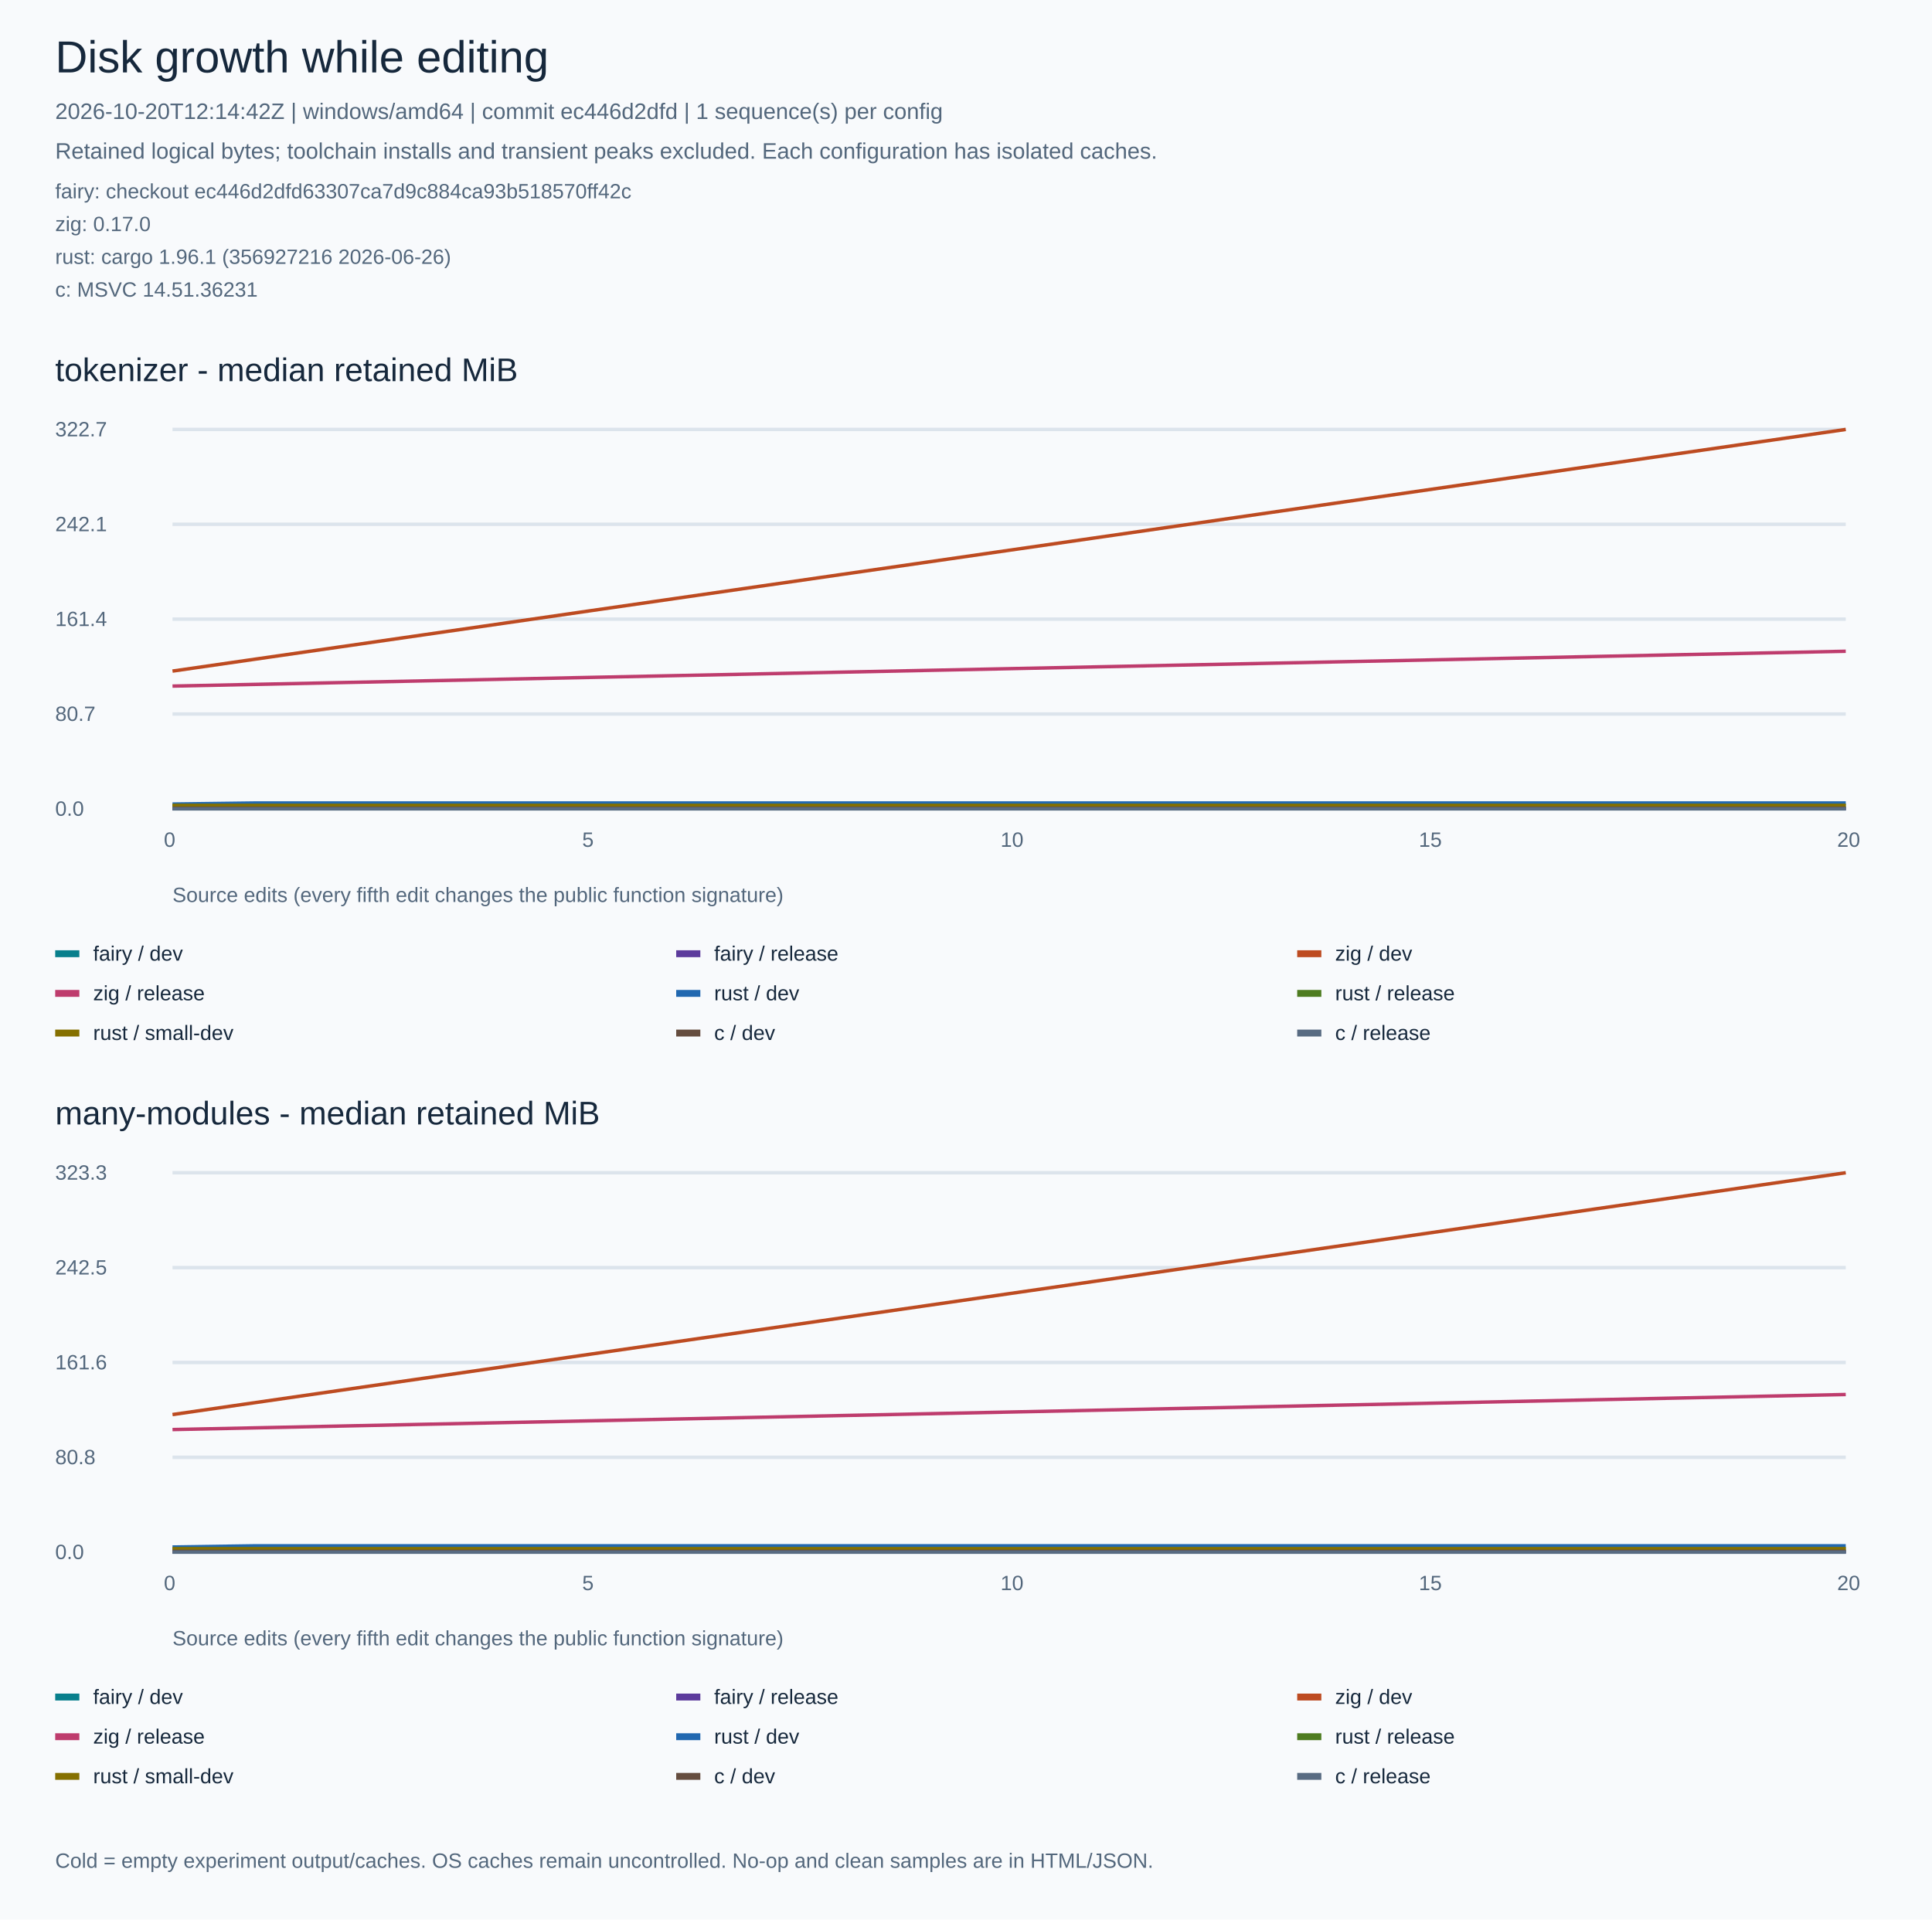
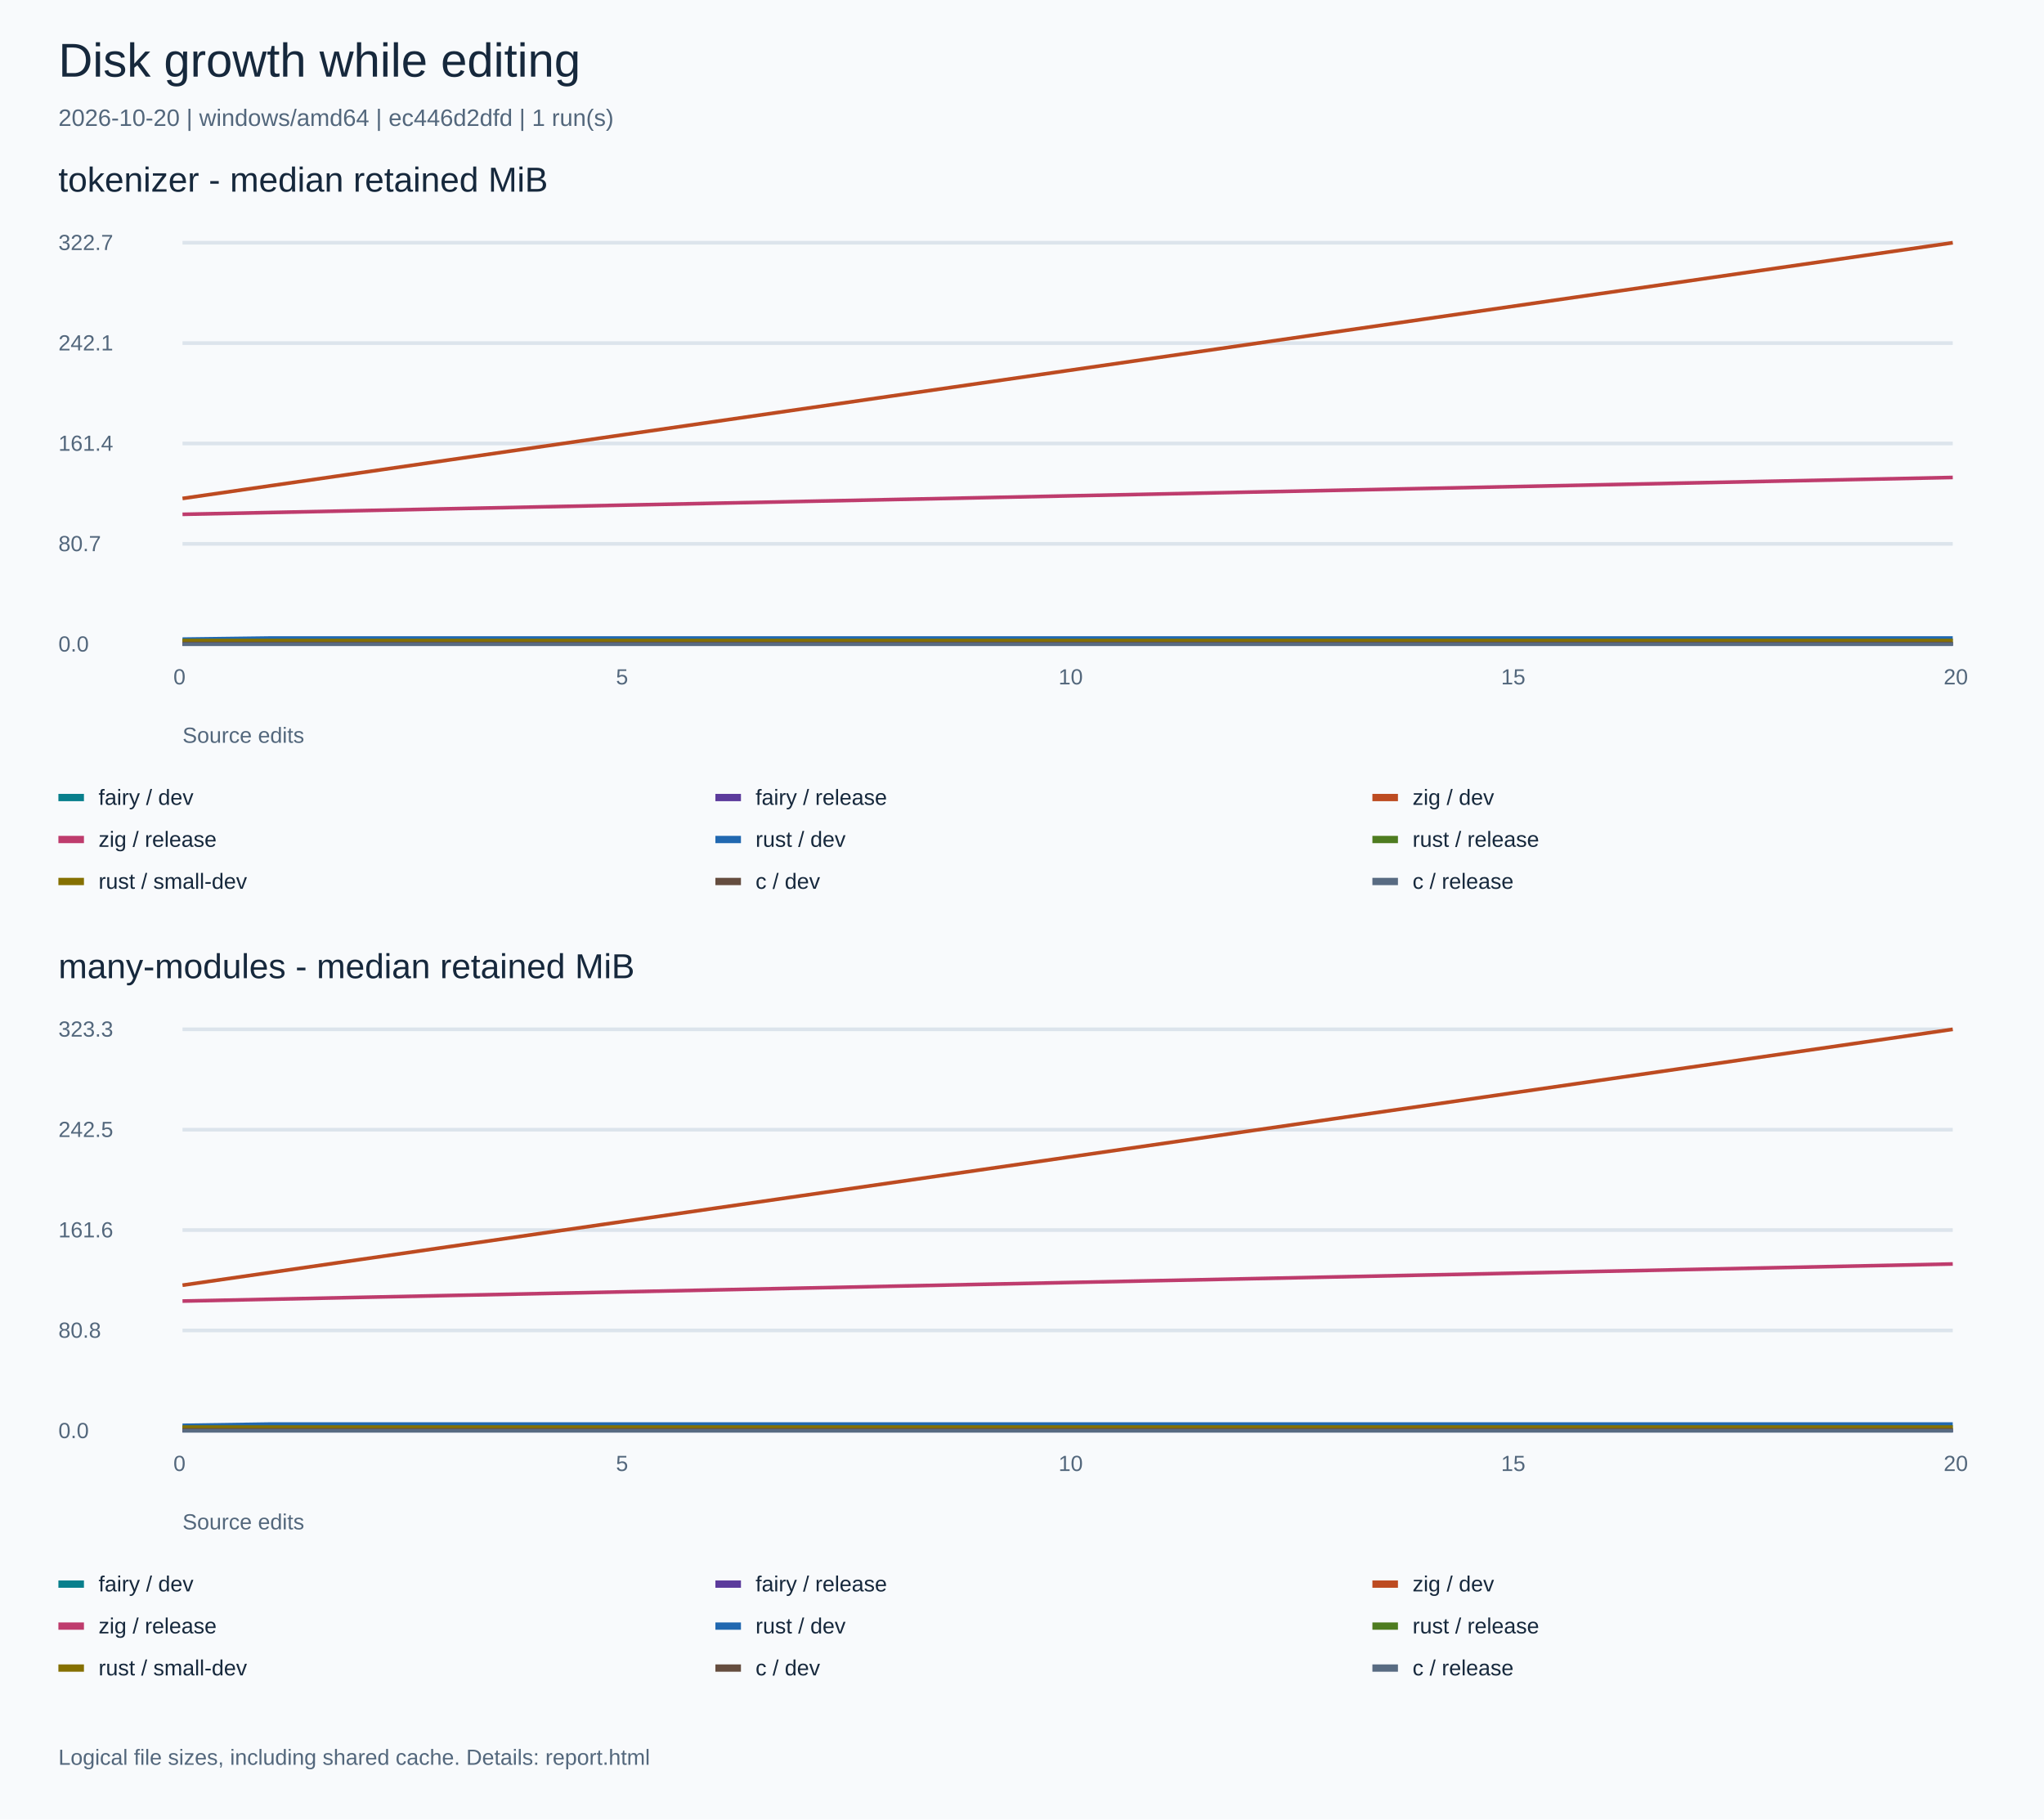
- <svg xmlns="http://www.w3.org/2000/svg" width="1120" height="1113" viewBox="0 0 1120 1113" role="img" aria-labelledby="chart-4a2fc688-title chart-4a2fc688-desc">
+ <svg xmlns="http://www.w3.org/2000/svg" width="1120" height="997" viewBox="0 0 1120 997" role="img" aria-labelledby="chart-4a2fc688-title chart-4a2fc688-desc">
  <rect width="100%" height="100%" fill="#f8fafc" />
  <text x="32.00" y="42.00" font-family="Arial,Helvetica,sans-serif" font-size="26" fill="#16283c">Disk growth while editing</text>
-   <text x="32.00" y="69.00" font-family="Arial,Helvetica,sans-serif" font-size="13" fill="#53677c">2026-10-20T12:14:42Z  |  windows/amd64  |  commit ec446d2dfd  |  1 sequence(s) per config</text>
-   <text x="32.00" y="92.00" font-family="Arial,Helvetica,sans-serif" font-size="13" fill="#53677c">Retained logical bytes; toolchain installs and transient peaks excluded. Each configuration has isolated caches.</text>
-   <text x="32.00" y="115.00" font-family="Arial,Helvetica,sans-serif" font-size="12" fill="#53677c">fairy: checkout ec446d2dfd63307ca7d9c884ca93b518570ff42c</text>
-   <text x="32.00" y="134.00" font-family="Arial,Helvetica,sans-serif" font-size="12" fill="#53677c">zig: 0.17.0</text>
-   <text x="32.00" y="153.00" font-family="Arial,Helvetica,sans-serif" font-size="12" fill="#53677c">rust: cargo 1.96.1 (356927216 2026-06-26)</text>
-   <text x="32.00" y="172.00" font-family="Arial,Helvetica,sans-serif" font-size="12" fill="#53677c">c: MSVC 14.51.36231</text>
-   <text x="32.00" y="221.00" font-family="Arial,Helvetica,sans-serif" font-size="19" fill="#16283c">tokenizer - median retained MiB</text>
-   <polyline fill="none" stroke="#dce4ec" stroke-width="2" points="100.00,469.00 1070.00,469.00 " />
-   <text x="32.00" y="473.00" font-family="Arial,Helvetica,sans-serif" font-size="12" fill="#53677c">0.0</text>
-   <polyline fill="none" stroke="#dce4ec" stroke-width="2" points="100.00,414.00 1070.00,414.00 " />
-   <text x="32.00" y="418.00" font-family="Arial,Helvetica,sans-serif" font-size="12" fill="#53677c">80.7</text>
-   <polyline fill="none" stroke="#dce4ec" stroke-width="2" points="100.00,359.00 1070.00,359.00 " />
-   <text x="32.00" y="363.00" font-family="Arial,Helvetica,sans-serif" font-size="12" fill="#53677c">161.4</text>
-   <polyline fill="none" stroke="#dce4ec" stroke-width="2" points="100.00,304.00 1070.00,304.00 " />
-   <text x="32.00" y="308.00" font-family="Arial,Helvetica,sans-serif" font-size="12" fill="#53677c">242.1</text>
-   <polyline fill="none" stroke="#dce4ec" stroke-width="2" points="100.00,249.00 1070.00,249.00 " />
-   <text x="32.00" y="253.00" font-family="Arial,Helvetica,sans-serif" font-size="12" fill="#53677c">322.7</text>
-   <text x="95.00" y="491.00" font-family="Arial,Helvetica,sans-serif" font-size="12" fill="#53677c">0</text>
-   <text x="337.50" y="491.00" font-family="Arial,Helvetica,sans-serif" font-size="12" fill="#53677c">5</text>
-   <text x="580.00" y="491.00" font-family="Arial,Helvetica,sans-serif" font-size="12" fill="#53677c">10</text>
-   <text x="822.50" y="491.00" font-family="Arial,Helvetica,sans-serif" font-size="12" fill="#53677c">15</text>
-   <text x="1065.00" y="491.00" font-family="Arial,Helvetica,sans-serif" font-size="12" fill="#53677c">20</text>
-   <polyline fill="none" stroke="#087f8c" stroke-width="2" points="100.00,468.89 148.50,468.89 197.00,468.89 245.50,468.89 294.00,468.89 342.50,468.89 391.00,468.89 439.50,468.89 488.00,468.89 536.50,468.89 585.00,468.89 633.50,468.89 682.00,468.89 730.50,468.89 779.00,468.89 827.50,468.89 876.00,468.89 924.50,468.89 973.00,468.89 1021.50,468.89 1070.00,468.89 " />
-   <polyline fill="none" stroke="#5c3b9c" stroke-width="2" points="100.00,468.92 148.50,468.92 197.00,468.92 245.50,468.92 294.00,468.92 342.50,468.92 391.00,468.92 439.50,468.92 488.00,468.92 536.50,468.92 585.00,468.92 633.50,468.92 682.00,468.92 730.50,468.92 779.00,468.92 827.50,468.92 876.00,468.92 924.50,468.92 973.00,468.92 1021.50,468.92 1070.00,468.92 " />
-   <polyline fill="none" stroke="#bd4b21" stroke-width="2" points="100.00,389.12 148.50,382.12 197.00,375.11 245.50,368.10 294.00,361.10 342.50,354.09 391.00,347.09 439.50,340.08 488.00,333.07 536.50,326.07 585.00,319.06 633.50,312.06 682.00,305.05 730.50,298.04 779.00,291.04 827.50,284.03 876.00,277.02 924.50,270.02 973.00,263.01 1021.50,256.01 1070.00,249.00 " />
-   <polyline fill="none" stroke="#be3c6d" stroke-width="2" points="100.00,397.82 148.50,396.81 197.00,395.80 245.50,394.79 294.00,393.78 342.50,392.77 391.00,391.76 439.50,390.75 488.00,389.74 536.50,388.73 585.00,387.72 633.50,386.71 682.00,385.70 730.50,384.69 779.00,383.68 827.50,382.67 876.00,381.66 924.50,380.65 973.00,379.64 1021.50,378.63 1070.00,377.62 " />
-   <polyline fill="none" stroke="#2168b0" stroke-width="2" points="100.00,466.22 148.50,465.60 197.00,465.60 245.50,465.60 294.00,465.60 342.50,465.60 391.00,465.60 439.50,465.60 488.00,465.60 536.50,465.60 585.00,465.60 633.50,465.60 682.00,465.60 730.50,465.60 779.00,465.60 827.50,465.60 876.00,465.60 924.50,465.60 973.00,465.60 1021.50,465.60 1070.00,465.60 " />
-   <polyline fill="none" stroke="#4e7c20" stroke-width="2" points="100.00,467.11 148.50,467.11 197.00,467.11 245.50,467.11 294.00,467.11 342.50,467.11 391.00,467.11 439.50,467.11 488.00,467.11 536.50,467.11 585.00,467.11 633.50,467.11 682.00,467.11 730.50,467.11 779.00,467.09 827.50,467.11 876.00,467.11 924.50,467.11 973.00,467.11 1021.50,467.11 1070.00,467.11 " />
-   <polyline fill="none" stroke="#857000" stroke-width="2" points="100.00,467.02 148.50,467.02 197.00,467.02 245.50,467.02 294.00,467.02 342.50,467.02 391.00,467.02 439.50,467.02 488.00,467.02 536.50,467.02 585.00,467.02 633.50,467.02 682.00,467.02 730.50,467.02 779.00,467.02 827.50,467.02 876.00,467.02 924.50,467.02 973.00,467.02 1021.50,467.02 1070.00,467.02 " />
-   <polyline fill="none" stroke="#654d3f" stroke-width="2" points="100.00,468.62 148.50,468.61 197.00,468.61 245.50,468.61 294.00,468.61 342.50,468.61 391.00,468.61 439.50,468.61 488.00,468.61 536.50,468.61 585.00,468.61 633.50,468.61 682.00,468.61 730.50,468.61 779.00,468.61 827.50,468.61 876.00,468.61 924.50,468.61 973.00,468.61 1021.50,468.61 1070.00,468.61 " />
-   <polyline fill="none" stroke="#586b82" stroke-width="2" points="100.00,468.99 148.50,468.99 197.00,468.99 245.50,468.99 294.00,468.99 342.50,468.99 391.00,468.99 439.50,468.99 488.00,468.99 536.50,468.99 585.00,468.99 633.50,468.99 682.00,468.99 730.50,468.99 779.00,468.99 827.50,468.99 876.00,468.99 924.50,468.99 973.00,468.99 1021.50,468.99 1070.00,468.99 " />
-   <text x="100.00" y="523.00" font-family="Arial,Helvetica,sans-serif" font-size="12" fill="#53677c">Source edits (every fifth edit changes the public function signature)</text>
-   <rect x="32.00" y="551.00" width="14.00" height="4.00" fill="#087f8c" />
-   <text x="54.00" y="557.00" font-family="Arial,Helvetica,sans-serif" font-size="12" fill="#16283c">fairy / dev</text>
-   <rect x="392.00" y="551.00" width="14.00" height="4.00" fill="#5c3b9c" />
-   <text x="414.00" y="557.00" font-family="Arial,Helvetica,sans-serif" font-size="12" fill="#16283c">fairy / release</text>
-   <rect x="752.00" y="551.00" width="14.00" height="4.00" fill="#bd4b21" />
-   <text x="774.00" y="557.00" font-family="Arial,Helvetica,sans-serif" font-size="12" fill="#16283c">zig / dev</text>
-   <rect x="32.00" y="574.00" width="14.00" height="4.00" fill="#be3c6d" />
-   <text x="54.00" y="580.00" font-family="Arial,Helvetica,sans-serif" font-size="12" fill="#16283c">zig / release</text>
-   <rect x="392.00" y="574.00" width="14.00" height="4.00" fill="#2168b0" />
-   <text x="414.00" y="580.00" font-family="Arial,Helvetica,sans-serif" font-size="12" fill="#16283c">rust / dev</text>
-   <rect x="752.00" y="574.00" width="14.00" height="4.00" fill="#4e7c20" />
-   <text x="774.00" y="580.00" font-family="Arial,Helvetica,sans-serif" font-size="12" fill="#16283c">rust / release</text>
-   <rect x="32.00" y="597.00" width="14.00" height="4.00" fill="#857000" />
-   <text x="54.00" y="603.00" font-family="Arial,Helvetica,sans-serif" font-size="12" fill="#16283c">rust / small-dev</text>
-   <rect x="392.00" y="597.00" width="14.00" height="4.00" fill="#654d3f" />
-   <text x="414.00" y="603.00" font-family="Arial,Helvetica,sans-serif" font-size="12" fill="#16283c">c / dev</text>
-   <rect x="752.00" y="597.00" width="14.00" height="4.00" fill="#586b82" />
-   <text x="774.00" y="603.00" font-family="Arial,Helvetica,sans-serif" font-size="12" fill="#16283c">c / release</text>
-   <text x="32.00" y="652.00" font-family="Arial,Helvetica,sans-serif" font-size="19" fill="#16283c">many-modules - median retained MiB</text>
-   <polyline fill="none" stroke="#dce4ec" stroke-width="2" points="100.00,900.00 1070.00,900.00 " />
-   <text x="32.00" y="904.00" font-family="Arial,Helvetica,sans-serif" font-size="12" fill="#53677c">0.0</text>
-   <polyline fill="none" stroke="#dce4ec" stroke-width="2" points="100.00,845.00 1070.00,845.00 " />
-   <text x="32.00" y="849.00" font-family="Arial,Helvetica,sans-serif" font-size="12" fill="#53677c">80.8</text>
-   <polyline fill="none" stroke="#dce4ec" stroke-width="2" points="100.00,790.00 1070.00,790.00 " />
-   <text x="32.00" y="794.00" font-family="Arial,Helvetica,sans-serif" font-size="12" fill="#53677c">161.6</text>
-   <polyline fill="none" stroke="#dce4ec" stroke-width="2" points="100.00,735.00 1070.00,735.00 " />
-   <text x="32.00" y="739.00" font-family="Arial,Helvetica,sans-serif" font-size="12" fill="#53677c">242.5</text>
-   <polyline fill="none" stroke="#dce4ec" stroke-width="2" points="100.00,680.00 1070.00,680.00 " />
-   <text x="32.00" y="684.00" font-family="Arial,Helvetica,sans-serif" font-size="12" fill="#53677c">323.3</text>
-   <text x="95.00" y="922.00" font-family="Arial,Helvetica,sans-serif" font-size="12" fill="#53677c">0</text>
-   <text x="337.50" y="922.00" font-family="Arial,Helvetica,sans-serif" font-size="12" fill="#53677c">5</text>
-   <text x="580.00" y="922.00" font-family="Arial,Helvetica,sans-serif" font-size="12" fill="#53677c">10</text>
-   <text x="822.50" y="922.00" font-family="Arial,Helvetica,sans-serif" font-size="12" fill="#53677c">15</text>
-   <text x="1065.00" y="922.00" font-family="Arial,Helvetica,sans-serif" font-size="12" fill="#53677c">20</text>
-   <polyline fill="none" stroke="#087f8c" stroke-width="2" points="100.00,899.89 148.50,899.89 197.00,899.89 245.50,899.89 294.00,899.89 342.50,899.89 391.00,899.89 439.50,899.89 488.00,899.89 536.50,899.89 585.00,899.89 633.50,899.89 682.00,899.89 730.50,899.89 779.00,899.89 827.50,899.89 876.00,899.89 924.50,899.89 973.00,899.89 1021.50,899.89 1070.00,899.89 " />
-   <polyline fill="none" stroke="#5c3b9c" stroke-width="2" points="100.00,899.91 148.50,899.91 197.00,899.91 245.50,899.91 294.00,899.91 342.50,899.91 391.00,899.91 439.50,899.91 488.00,899.91 536.50,899.91 585.00,899.91 633.50,899.91 682.00,899.91 730.50,899.91 779.00,899.91 827.50,899.91 876.00,899.91 924.50,899.91 973.00,899.91 1021.50,899.91 1070.00,899.91 " />
-   <polyline fill="none" stroke="#bd4b21" stroke-width="2" points="100.00,820.21 148.50,813.20 197.00,806.19 245.50,799.18 294.00,792.17 342.50,785.16 391.00,778.15 439.50,771.14 488.00,764.13 536.50,757.12 585.00,750.11 633.50,743.10 682.00,736.09 730.50,729.07 779.00,722.06 827.50,715.05 876.00,708.04 924.50,701.03 973.00,694.02 1021.50,687.01 1070.00,680.00 " />
-   <polyline fill="none" stroke="#be3c6d" stroke-width="2" points="100.00,828.91 148.50,827.90 197.00,826.88 245.50,825.86 294.00,824.85 342.50,823.83 391.00,822.81 439.50,821.80 488.00,820.78 536.50,819.76 585.00,818.75 633.50,817.73 682.00,816.71 730.50,815.70 779.00,814.68 827.50,813.67 876.00,812.65 924.50,811.63 973.00,810.62 1021.50,809.60 1070.00,808.58 " />
-   <polyline fill="none" stroke="#2168b0" stroke-width="2" points="100.00,897.01 148.50,896.30 197.00,896.31 245.50,896.31 294.00,896.31 342.50,896.30 391.00,896.30 439.50,896.30 488.00,896.30 536.50,896.30 585.00,896.30 633.50,896.30 682.00,896.30 730.50,896.30 779.00,896.30 827.50,896.30 876.00,896.30 924.50,896.30 973.00,896.30 1021.50,896.30 1070.00,896.30 " />
-   <polyline fill="none" stroke="#4e7c20" stroke-width="2" points="100.00,898.10 148.50,898.10 197.00,898.10 245.50,898.10 294.00,898.10 342.50,898.10 391.00,898.10 439.50,898.10 488.00,898.10 536.50,898.10 585.00,898.10 633.50,898.10 682.00,898.10 730.50,898.10 779.00,898.10 827.50,898.10 876.00,898.10 924.50,898.10 973.00,898.09 1021.50,898.10 1070.00,898.10 " />
-   <polyline fill="none" stroke="#857000" stroke-width="2" points="100.00,898.01 148.50,898.01 197.00,898.01 245.50,898.01 294.00,898.01 342.50,898.01 391.00,898.01 439.50,898.01 488.00,898.01 536.50,898.01 585.00,898.01 633.50,898.01 682.00,898.01 730.50,898.01 779.00,898.01 827.50,898.01 876.00,898.01 924.50,898.01 973.00,898.01 1021.50,898.01 1070.00,898.01 " />
-   <polyline fill="none" stroke="#654d3f" stroke-width="2" points="100.00,899.55 148.50,899.54 197.00,899.54 245.50,899.54 294.00,899.54 342.50,899.54 391.00,899.54 439.50,899.54 488.00,899.54 536.50,899.54 585.00,899.54 633.50,899.54 682.00,899.54 730.50,899.54 779.00,899.54 827.50,899.54 876.00,899.54 924.50,899.54 973.00,899.54 1021.50,899.54 1070.00,899.54 " />
-   <polyline fill="none" stroke="#586b82" stroke-width="2" points="100.00,899.98 148.50,899.98 197.00,899.98 245.50,899.98 294.00,899.98 342.50,899.98 391.00,899.98 439.50,899.98 488.00,899.98 536.50,899.98 585.00,899.98 633.50,899.98 682.00,899.98 730.50,899.98 779.00,899.98 827.50,899.98 876.00,899.98 924.50,899.98 973.00,899.98 1021.50,899.98 1070.00,899.98 " />
-   <text x="100.00" y="954.00" font-family="Arial,Helvetica,sans-serif" font-size="12" fill="#53677c">Source edits (every fifth edit changes the public function signature)</text>
-   <rect x="32.00" y="982.00" width="14.00" height="4.00" fill="#087f8c" />
-   <text x="54.00" y="988.00" font-family="Arial,Helvetica,sans-serif" font-size="12" fill="#16283c">fairy / dev</text>
-   <rect x="392.00" y="982.00" width="14.00" height="4.00" fill="#5c3b9c" />
-   <text x="414.00" y="988.00" font-family="Arial,Helvetica,sans-serif" font-size="12" fill="#16283c">fairy / release</text>
-   <rect x="752.00" y="982.00" width="14.00" height="4.00" fill="#bd4b21" />
-   <text x="774.00" y="988.00" font-family="Arial,Helvetica,sans-serif" font-size="12" fill="#16283c">zig / dev</text>
-   <rect x="32.00" y="1005.00" width="14.00" height="4.00" fill="#be3c6d" />
-   <text x="54.00" y="1011.00" font-family="Arial,Helvetica,sans-serif" font-size="12" fill="#16283c">zig / release</text>
-   <rect x="392.00" y="1005.00" width="14.00" height="4.00" fill="#2168b0" />
-   <text x="414.00" y="1011.00" font-family="Arial,Helvetica,sans-serif" font-size="12" fill="#16283c">rust / dev</text>
-   <rect x="752.00" y="1005.00" width="14.00" height="4.00" fill="#4e7c20" />
-   <text x="774.00" y="1011.00" font-family="Arial,Helvetica,sans-serif" font-size="12" fill="#16283c">rust / release</text>
-   <rect x="32.00" y="1028.00" width="14.00" height="4.00" fill="#857000" />
-   <text x="54.00" y="1034.00" font-family="Arial,Helvetica,sans-serif" font-size="12" fill="#16283c">rust / small-dev</text>
-   <rect x="392.00" y="1028.00" width="14.00" height="4.00" fill="#654d3f" />
-   <text x="414.00" y="1034.00" font-family="Arial,Helvetica,sans-serif" font-size="12" fill="#16283c">c / dev</text>
-   <rect x="752.00" y="1028.00" width="14.00" height="4.00" fill="#586b82" />
-   <text x="774.00" y="1034.00" font-family="Arial,Helvetica,sans-serif" font-size="12" fill="#16283c">c / release</text>
-   <text x="32.00" y="1083.00" font-family="Arial,Helvetica,sans-serif" font-size="12" fill="#53677c">Cold = empty experiment output/caches. OS caches remain uncontrolled. No-op and clean samples are in HTML/JSON.</text>
+   <text x="32.00" y="69.00" font-family="Arial,Helvetica,sans-serif" font-size="13" fill="#53677c">2026-10-20 | windows/amd64 | ec446d2dfd | 1 run(s)</text>
+   <text x="32.00" y="105.00" font-family="Arial,Helvetica,sans-serif" font-size="19" fill="#16283c">tokenizer - median retained MiB</text>
+   <polyline fill="none" stroke="#dce4ec" stroke-width="2" points="100.00,353.00 1070.00,353.00 " />
+   <text x="32.00" y="357.00" font-family="Arial,Helvetica,sans-serif" font-size="12" fill="#53677c">0.0</text>
+   <polyline fill="none" stroke="#dce4ec" stroke-width="2" points="100.00,298.00 1070.00,298.00 " />
+   <text x="32.00" y="302.00" font-family="Arial,Helvetica,sans-serif" font-size="12" fill="#53677c">80.7</text>
+   <polyline fill="none" stroke="#dce4ec" stroke-width="2" points="100.00,243.00 1070.00,243.00 " />
+   <text x="32.00" y="247.00" font-family="Arial,Helvetica,sans-serif" font-size="12" fill="#53677c">161.4</text>
+   <polyline fill="none" stroke="#dce4ec" stroke-width="2" points="100.00,188.00 1070.00,188.00 " />
+   <text x="32.00" y="192.00" font-family="Arial,Helvetica,sans-serif" font-size="12" fill="#53677c">242.1</text>
+   <polyline fill="none" stroke="#dce4ec" stroke-width="2" points="100.00,133.00 1070.00,133.00 " />
+   <text x="32.00" y="137.00" font-family="Arial,Helvetica,sans-serif" font-size="12" fill="#53677c">322.7</text>
+   <text x="95.00" y="375.00" font-family="Arial,Helvetica,sans-serif" font-size="12" fill="#53677c">0</text>
+   <text x="337.50" y="375.00" font-family="Arial,Helvetica,sans-serif" font-size="12" fill="#53677c">5</text>
+   <text x="580.00" y="375.00" font-family="Arial,Helvetica,sans-serif" font-size="12" fill="#53677c">10</text>
+   <text x="822.50" y="375.00" font-family="Arial,Helvetica,sans-serif" font-size="12" fill="#53677c">15</text>
+   <text x="1065.00" y="375.00" font-family="Arial,Helvetica,sans-serif" font-size="12" fill="#53677c">20</text>
+   <polyline fill="none" stroke="#087f8c" stroke-width="2" points="100.00,352.89 148.50,352.89 197.00,352.89 245.50,352.89 294.00,352.89 342.50,352.89 391.00,352.89 439.50,352.89 488.00,352.89 536.50,352.89 585.00,352.89 633.50,352.89 682.00,352.89 730.50,352.89 779.00,352.89 827.50,352.89 876.00,352.89 924.50,352.89 973.00,352.89 1021.50,352.89 1070.00,352.89 " />
+   <polyline fill="none" stroke="#5c3b9c" stroke-width="2" points="100.00,352.92 148.50,352.92 197.00,352.92 245.50,352.92 294.00,352.92 342.50,352.92 391.00,352.92 439.50,352.92 488.00,352.92 536.50,352.92 585.00,352.92 633.50,352.92 682.00,352.92 730.50,352.92 779.00,352.92 827.50,352.92 876.00,352.92 924.50,352.92 973.00,352.92 1021.50,352.92 1070.00,352.92 " />
+   <polyline fill="none" stroke="#bd4b21" stroke-width="2" points="100.00,273.12 148.50,266.12 197.00,259.11 245.50,252.10 294.00,245.10 342.50,238.09 391.00,231.09 439.50,224.08 488.00,217.07 536.50,210.07 585.00,203.06 633.50,196.06 682.00,189.05 730.50,182.04 779.00,175.04 827.50,168.03 876.00,161.02 924.50,154.02 973.00,147.01 1021.50,140.01 1070.00,133.00 " />
+   <polyline fill="none" stroke="#be3c6d" stroke-width="2" points="100.00,281.82 148.50,280.81 197.00,279.80 245.50,278.79 294.00,277.78 342.50,276.77 391.00,275.76 439.50,274.75 488.00,273.74 536.50,272.73 585.00,271.72 633.50,270.71 682.00,269.70 730.50,268.69 779.00,267.68 827.50,266.67 876.00,265.66 924.50,264.65 973.00,263.64 1021.50,262.63 1070.00,261.62 " />
+   <polyline fill="none" stroke="#2168b0" stroke-width="2" points="100.00,350.22 148.50,349.60 197.00,349.60 245.50,349.60 294.00,349.60 342.50,349.60 391.00,349.60 439.50,349.60 488.00,349.60 536.50,349.60 585.00,349.60 633.50,349.60 682.00,349.60 730.50,349.60 779.00,349.60 827.50,349.60 876.00,349.60 924.50,349.60 973.00,349.60 1021.50,349.60 1070.00,349.60 " />
+   <polyline fill="none" stroke="#4e7c20" stroke-width="2" points="100.00,351.11 148.50,351.11 197.00,351.11 245.50,351.11 294.00,351.11 342.50,351.11 391.00,351.11 439.50,351.11 488.00,351.11 536.50,351.11 585.00,351.11 633.50,351.11 682.00,351.11 730.50,351.11 779.00,351.09 827.50,351.11 876.00,351.11 924.50,351.11 973.00,351.11 1021.50,351.11 1070.00,351.11 " />
+   <polyline fill="none" stroke="#857000" stroke-width="2" points="100.00,351.02 148.50,351.02 197.00,351.02 245.50,351.02 294.00,351.02 342.50,351.02 391.00,351.02 439.50,351.02 488.00,351.02 536.50,351.02 585.00,351.02 633.50,351.02 682.00,351.02 730.50,351.02 779.00,351.02 827.50,351.02 876.00,351.02 924.50,351.02 973.00,351.02 1021.50,351.02 1070.00,351.02 " />
+   <polyline fill="none" stroke="#654d3f" stroke-width="2" points="100.00,352.62 148.50,352.61 197.00,352.61 245.50,352.61 294.00,352.61 342.50,352.61 391.00,352.61 439.50,352.61 488.00,352.61 536.50,352.61 585.00,352.61 633.50,352.61 682.00,352.61 730.50,352.61 779.00,352.61 827.50,352.61 876.00,352.61 924.50,352.61 973.00,352.61 1021.50,352.61 1070.00,352.61 " />
+   <polyline fill="none" stroke="#586b82" stroke-width="2" points="100.00,352.99 148.50,352.99 197.00,352.99 245.50,352.99 294.00,352.99 342.50,352.99 391.00,352.99 439.50,352.99 488.00,352.99 536.50,352.99 585.00,352.99 633.50,352.99 682.00,352.99 730.50,352.99 779.00,352.99 827.50,352.99 876.00,352.99 924.50,352.99 973.00,352.99 1021.50,352.99 1070.00,352.99 " />
+   <text x="100.00" y="407.00" font-family="Arial,Helvetica,sans-serif" font-size="12" fill="#53677c">Source edits</text>
+   <rect x="32.00" y="435.00" width="14.00" height="4.00" fill="#087f8c" />
+   <text x="54.00" y="441.00" font-family="Arial,Helvetica,sans-serif" font-size="12" fill="#16283c">fairy / dev</text>
+   <rect x="392.00" y="435.00" width="14.00" height="4.00" fill="#5c3b9c" />
+   <text x="414.00" y="441.00" font-family="Arial,Helvetica,sans-serif" font-size="12" fill="#16283c">fairy / release</text>
+   <rect x="752.00" y="435.00" width="14.00" height="4.00" fill="#bd4b21" />
+   <text x="774.00" y="441.00" font-family="Arial,Helvetica,sans-serif" font-size="12" fill="#16283c">zig / dev</text>
+   <rect x="32.00" y="458.00" width="14.00" height="4.00" fill="#be3c6d" />
+   <text x="54.00" y="464.00" font-family="Arial,Helvetica,sans-serif" font-size="12" fill="#16283c">zig / release</text>
+   <rect x="392.00" y="458.00" width="14.00" height="4.00" fill="#2168b0" />
+   <text x="414.00" y="464.00" font-family="Arial,Helvetica,sans-serif" font-size="12" fill="#16283c">rust / dev</text>
+   <rect x="752.00" y="458.00" width="14.00" height="4.00" fill="#4e7c20" />
+   <text x="774.00" y="464.00" font-family="Arial,Helvetica,sans-serif" font-size="12" fill="#16283c">rust / release</text>
+   <rect x="32.00" y="481.00" width="14.00" height="4.00" fill="#857000" />
+   <text x="54.00" y="487.00" font-family="Arial,Helvetica,sans-serif" font-size="12" fill="#16283c">rust / small-dev</text>
+   <rect x="392.00" y="481.00" width="14.00" height="4.00" fill="#654d3f" />
+   <text x="414.00" y="487.00" font-family="Arial,Helvetica,sans-serif" font-size="12" fill="#16283c">c / dev</text>
+   <rect x="752.00" y="481.00" width="14.00" height="4.00" fill="#586b82" />
+   <text x="774.00" y="487.00" font-family="Arial,Helvetica,sans-serif" font-size="12" fill="#16283c">c / release</text>
+   <text x="32.00" y="536.00" font-family="Arial,Helvetica,sans-serif" font-size="19" fill="#16283c">many-modules - median retained MiB</text>
+   <polyline fill="none" stroke="#dce4ec" stroke-width="2" points="100.00,784.00 1070.00,784.00 " />
+   <text x="32.00" y="788.00" font-family="Arial,Helvetica,sans-serif" font-size="12" fill="#53677c">0.0</text>
+   <polyline fill="none" stroke="#dce4ec" stroke-width="2" points="100.00,729.00 1070.00,729.00 " />
+   <text x="32.00" y="733.00" font-family="Arial,Helvetica,sans-serif" font-size="12" fill="#53677c">80.8</text>
+   <polyline fill="none" stroke="#dce4ec" stroke-width="2" points="100.00,674.00 1070.00,674.00 " />
+   <text x="32.00" y="678.00" font-family="Arial,Helvetica,sans-serif" font-size="12" fill="#53677c">161.6</text>
+   <polyline fill="none" stroke="#dce4ec" stroke-width="2" points="100.00,619.00 1070.00,619.00 " />
+   <text x="32.00" y="623.00" font-family="Arial,Helvetica,sans-serif" font-size="12" fill="#53677c">242.5</text>
+   <polyline fill="none" stroke="#dce4ec" stroke-width="2" points="100.00,564.00 1070.00,564.00 " />
+   <text x="32.00" y="568.00" font-family="Arial,Helvetica,sans-serif" font-size="12" fill="#53677c">323.3</text>
+   <text x="95.00" y="806.00" font-family="Arial,Helvetica,sans-serif" font-size="12" fill="#53677c">0</text>
+   <text x="337.50" y="806.00" font-family="Arial,Helvetica,sans-serif" font-size="12" fill="#53677c">5</text>
+   <text x="580.00" y="806.00" font-family="Arial,Helvetica,sans-serif" font-size="12" fill="#53677c">10</text>
+   <text x="822.50" y="806.00" font-family="Arial,Helvetica,sans-serif" font-size="12" fill="#53677c">15</text>
+   <text x="1065.00" y="806.00" font-family="Arial,Helvetica,sans-serif" font-size="12" fill="#53677c">20</text>
+   <polyline fill="none" stroke="#087f8c" stroke-width="2" points="100.00,783.89 148.50,783.89 197.00,783.89 245.50,783.89 294.00,783.89 342.50,783.89 391.00,783.89 439.50,783.89 488.00,783.89 536.50,783.89 585.00,783.89 633.50,783.89 682.00,783.89 730.50,783.89 779.00,783.89 827.50,783.89 876.00,783.89 924.50,783.89 973.00,783.89 1021.50,783.89 1070.00,783.89 " />
+   <polyline fill="none" stroke="#5c3b9c" stroke-width="2" points="100.00,783.91 148.50,783.91 197.00,783.91 245.50,783.91 294.00,783.91 342.50,783.91 391.00,783.91 439.50,783.91 488.00,783.91 536.50,783.91 585.00,783.91 633.50,783.91 682.00,783.91 730.50,783.91 779.00,783.91 827.50,783.91 876.00,783.91 924.50,783.91 973.00,783.91 1021.50,783.91 1070.00,783.91 " />
+   <polyline fill="none" stroke="#bd4b21" stroke-width="2" points="100.00,704.21 148.50,697.20 197.00,690.19 245.50,683.18 294.00,676.17 342.50,669.16 391.00,662.15 439.50,655.14 488.00,648.13 536.50,641.12 585.00,634.11 633.50,627.10 682.00,620.09 730.50,613.07 779.00,606.06 827.50,599.05 876.00,592.04 924.50,585.03 973.00,578.02 1021.50,571.01 1070.00,564.00 " />
+   <polyline fill="none" stroke="#be3c6d" stroke-width="2" points="100.00,712.91 148.50,711.90 197.00,710.88 245.50,709.86 294.00,708.85 342.50,707.83 391.00,706.81 439.50,705.80 488.00,704.78 536.50,703.76 585.00,702.75 633.50,701.73 682.00,700.71 730.50,699.70 779.00,698.68 827.50,697.67 876.00,696.65 924.50,695.63 973.00,694.62 1021.50,693.60 1070.00,692.58 " />
+   <polyline fill="none" stroke="#2168b0" stroke-width="2" points="100.00,781.01 148.50,780.30 197.00,780.31 245.50,780.31 294.00,780.31 342.50,780.30 391.00,780.30 439.50,780.30 488.00,780.30 536.50,780.30 585.00,780.30 633.50,780.30 682.00,780.30 730.50,780.30 779.00,780.30 827.50,780.30 876.00,780.30 924.50,780.30 973.00,780.30 1021.50,780.30 1070.00,780.30 " />
+   <polyline fill="none" stroke="#4e7c20" stroke-width="2" points="100.00,782.10 148.50,782.10 197.00,782.10 245.50,782.10 294.00,782.10 342.50,782.10 391.00,782.10 439.50,782.10 488.00,782.10 536.50,782.10 585.00,782.10 633.50,782.10 682.00,782.10 730.50,782.10 779.00,782.10 827.50,782.10 876.00,782.10 924.50,782.10 973.00,782.09 1021.50,782.10 1070.00,782.10 " />
+   <polyline fill="none" stroke="#857000" stroke-width="2" points="100.00,782.01 148.50,782.01 197.00,782.01 245.50,782.01 294.00,782.01 342.50,782.01 391.00,782.01 439.50,782.01 488.00,782.01 536.50,782.01 585.00,782.01 633.50,782.01 682.00,782.01 730.50,782.01 779.00,782.01 827.50,782.01 876.00,782.01 924.50,782.01 973.00,782.01 1021.50,782.01 1070.00,782.01 " />
+   <polyline fill="none" stroke="#654d3f" stroke-width="2" points="100.00,783.55 148.50,783.54 197.00,783.54 245.50,783.54 294.00,783.54 342.50,783.54 391.00,783.54 439.50,783.54 488.00,783.54 536.50,783.54 585.00,783.54 633.50,783.54 682.00,783.54 730.50,783.54 779.00,783.54 827.50,783.54 876.00,783.54 924.50,783.54 973.00,783.54 1021.50,783.54 1070.00,783.54 " />
+   <polyline fill="none" stroke="#586b82" stroke-width="2" points="100.00,783.98 148.50,783.98 197.00,783.98 245.50,783.98 294.00,783.98 342.50,783.98 391.00,783.98 439.50,783.98 488.00,783.98 536.50,783.98 585.00,783.98 633.50,783.98 682.00,783.98 730.50,783.98 779.00,783.98 827.50,783.98 876.00,783.98 924.50,783.98 973.00,783.98 1021.50,783.98 1070.00,783.98 " />
+   <text x="100.00" y="838.00" font-family="Arial,Helvetica,sans-serif" font-size="12" fill="#53677c">Source edits</text>
+   <rect x="32.00" y="866.00" width="14.00" height="4.00" fill="#087f8c" />
+   <text x="54.00" y="872.00" font-family="Arial,Helvetica,sans-serif" font-size="12" fill="#16283c">fairy / dev</text>
+   <rect x="392.00" y="866.00" width="14.00" height="4.00" fill="#5c3b9c" />
+   <text x="414.00" y="872.00" font-family="Arial,Helvetica,sans-serif" font-size="12" fill="#16283c">fairy / release</text>
+   <rect x="752.00" y="866.00" width="14.00" height="4.00" fill="#bd4b21" />
+   <text x="774.00" y="872.00" font-family="Arial,Helvetica,sans-serif" font-size="12" fill="#16283c">zig / dev</text>
+   <rect x="32.00" y="889.00" width="14.00" height="4.00" fill="#be3c6d" />
+   <text x="54.00" y="895.00" font-family="Arial,Helvetica,sans-serif" font-size="12" fill="#16283c">zig / release</text>
+   <rect x="392.00" y="889.00" width="14.00" height="4.00" fill="#2168b0" />
+   <text x="414.00" y="895.00" font-family="Arial,Helvetica,sans-serif" font-size="12" fill="#16283c">rust / dev</text>
+   <rect x="752.00" y="889.00" width="14.00" height="4.00" fill="#4e7c20" />
+   <text x="774.00" y="895.00" font-family="Arial,Helvetica,sans-serif" font-size="12" fill="#16283c">rust / release</text>
+   <rect x="32.00" y="912.00" width="14.00" height="4.00" fill="#857000" />
+   <text x="54.00" y="918.00" font-family="Arial,Helvetica,sans-serif" font-size="12" fill="#16283c">rust / small-dev</text>
+   <rect x="392.00" y="912.00" width="14.00" height="4.00" fill="#654d3f" />
+   <text x="414.00" y="918.00" font-family="Arial,Helvetica,sans-serif" font-size="12" fill="#16283c">c / dev</text>
+   <rect x="752.00" y="912.00" width="14.00" height="4.00" fill="#586b82" />
+   <text x="774.00" y="918.00" font-family="Arial,Helvetica,sans-serif" font-size="12" fill="#16283c">c / release</text>
+   <text x="32.00" y="967.00" font-family="Arial,Helvetica,sans-serif" font-size="12" fill="#53677c">Logical file sizes, including shared cache. Details: report.html</text>
</svg>
